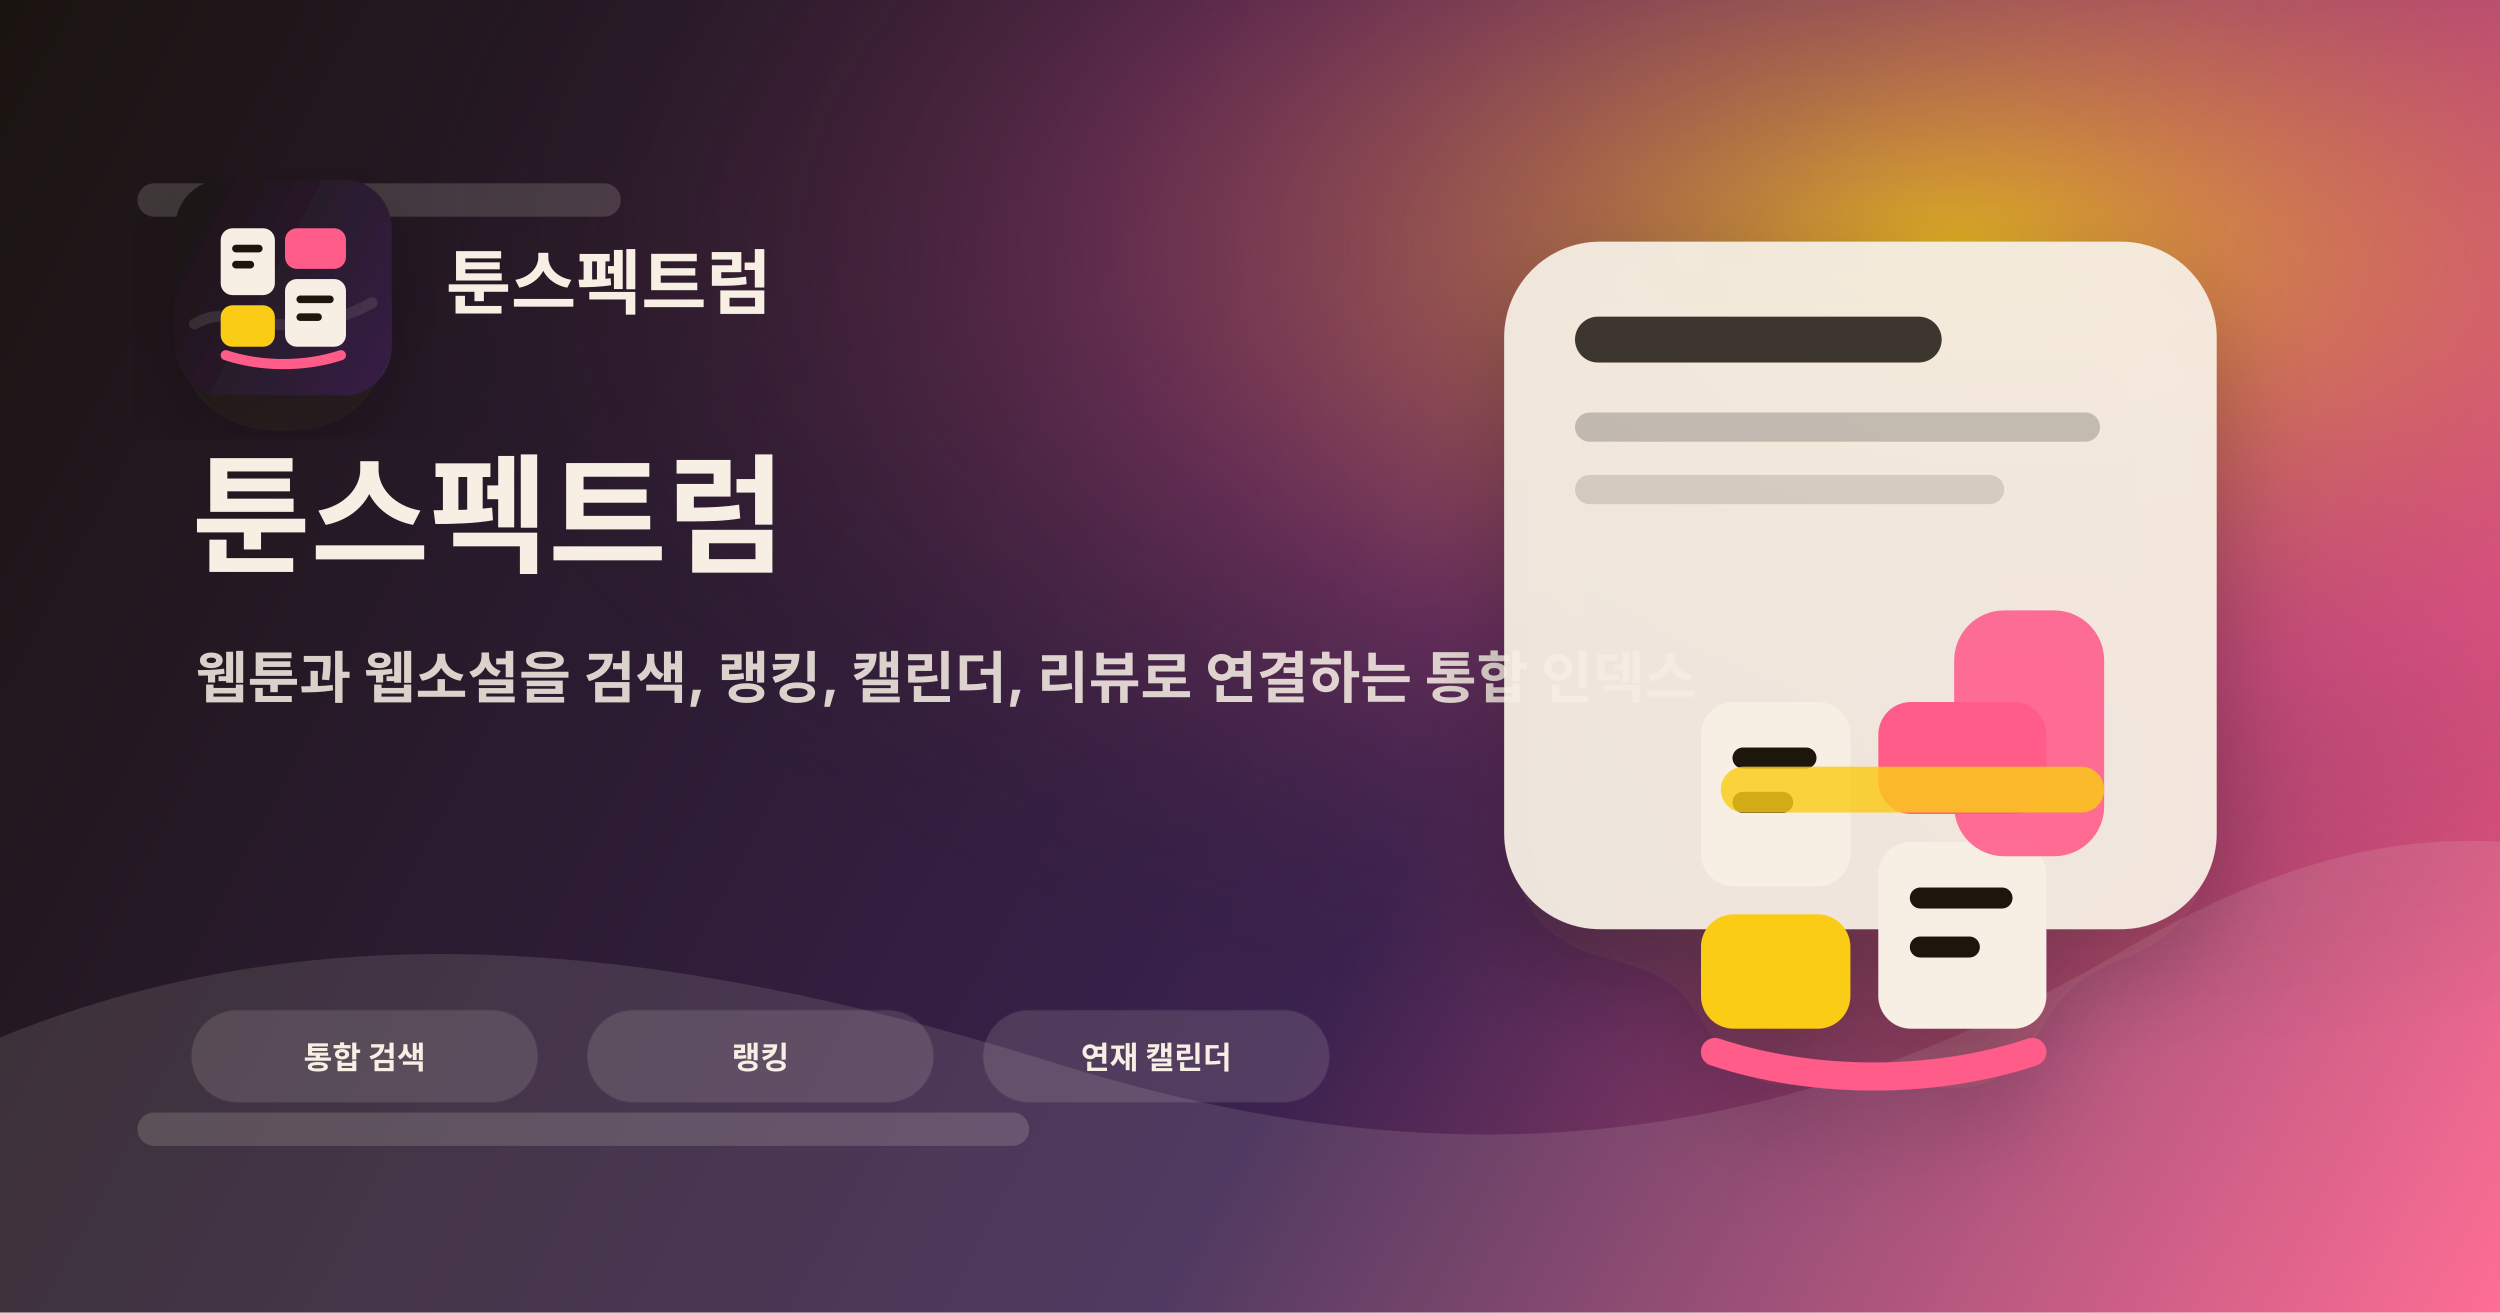
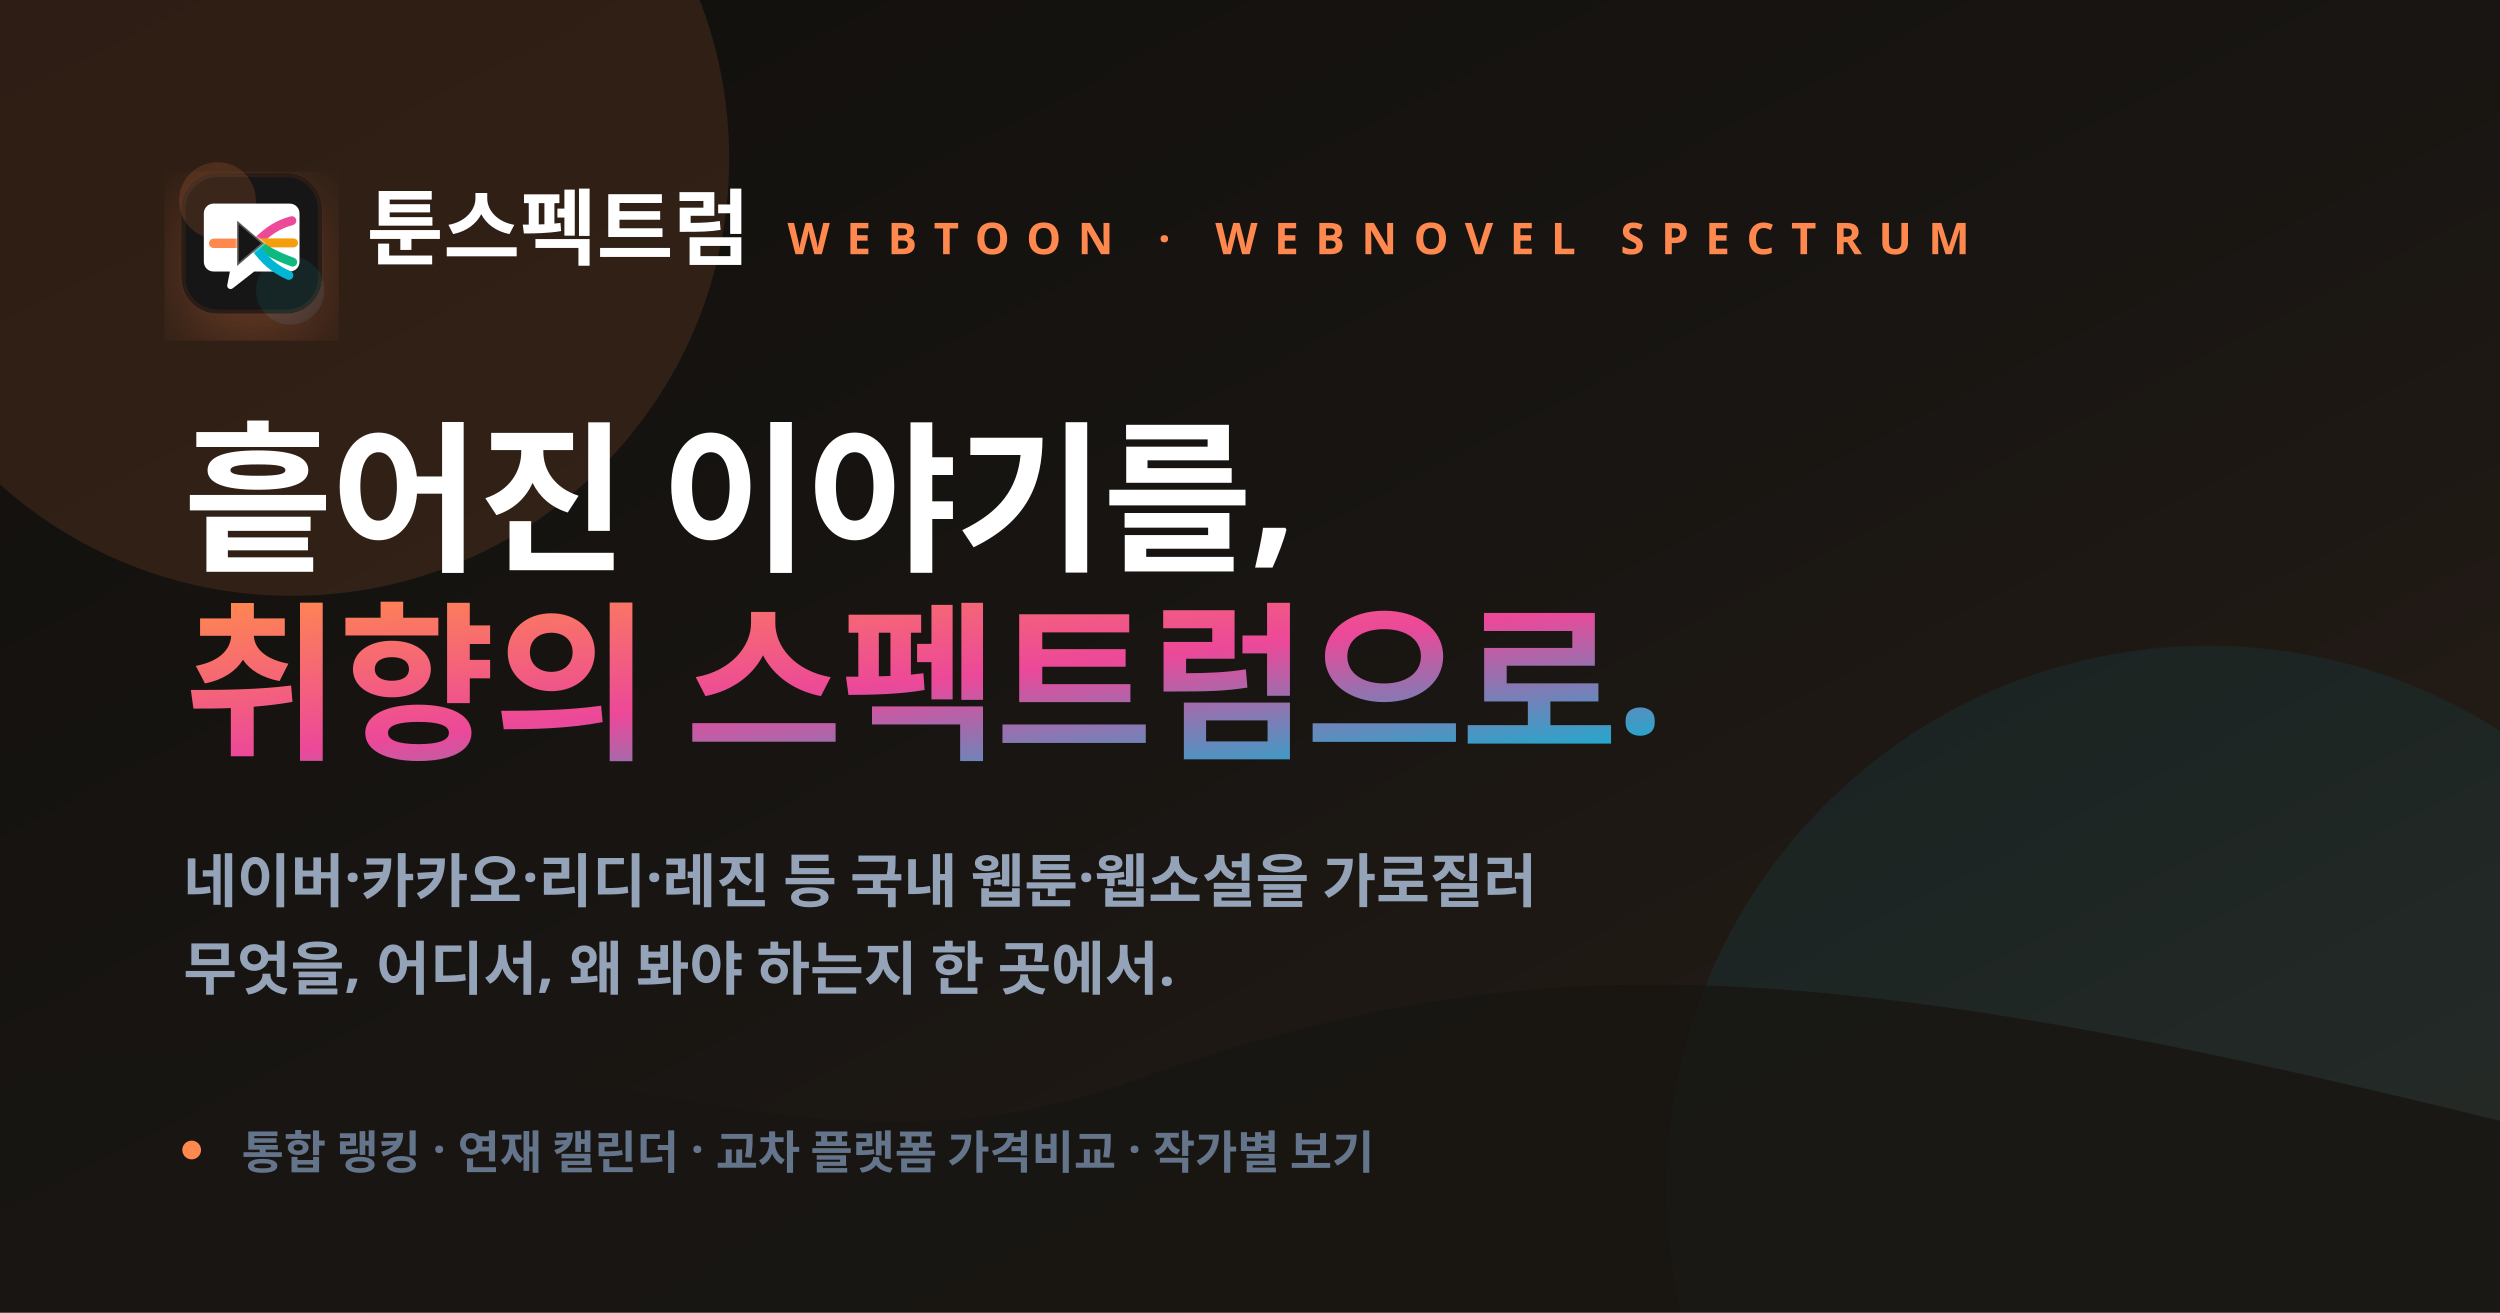
- <svg xmlns="http://www.w3.org/2000/svg" width="1200" height="630" viewBox="0 0 1200 630" role="img" aria-label="툰스펙트럼">
+ <svg xmlns="http://www.w3.org/2000/svg" viewBox="0 0 1200 630" role="img" aria-label="툰스펙트럼 공유 이미지">
  <defs>
-     <linearGradient id="bg" x1="0" y1="0" x2="1200" y2="630" gradientUnits="userSpaceOnUse">
-       <stop stop-color="#1a1410" />
-       <stop offset=".58" stop-color="#3b224f" />
-       <stop offset="1" stop-color="#ff5c8a" />
+     <linearGradient id="studioBg" x1="0" y1="0" x2="1" y2="1">
+       <stop offset="0%" stop-color="#110f0c" />
+       <stop offset="50%" stop-color="#181512" />
+       <stop offset="100%" stop-color="#2a1f18" />
    </linearGradient>
-     <radialGradient id="halo" cx="78%" cy="19%" r="62%">
-       <stop stop-color="#facc15" stop-opacity=".82" />
-       <stop offset=".56" stop-color="#ff5c8a" stop-opacity=".22" />
-       <stop offset="1" stop-color="#1a1410" stop-opacity="0" />
-     </radialGradient>
-     <filter id="soft" x="-20%" y="-20%" width="140%" height="140%">
-       <feDropShadow dx="0" dy="18" stdDeviation="24" flood-color="#1a1410" flood-opacity=".26" />
+     <linearGradient id="spectrum" x1="0" y1="0" x2="1" y2="1">
+       <stop offset="0%" stop-color="#ff884f" />
+       <stop offset="50%" stop-color="#ec4899" />
+       <stop offset="100%" stop-color="#06b6d4" />
+     </linearGradient>
+     <filter id="softGlow" x="-10%" y="-10%" width="120%" height="120%">
+       <feDropShadow dx="0" dy="6" stdDeviation="10" flood-color="#ff884f" flood-opacity="0.3" />
    </filter>
  </defs>
-   <rect width="1200" height="630" fill="url(#bg)" />
-   <rect width="1200" height="630" fill="url(#halo)" />
-   <path d="M0 498C166 430 340 458 512 512c176 54 336 44 504-54 72-42 126-57 184-54v226H0Z" fill="#f7efe4" opacity=".12" />
-   <path d="M74 96h216M74 542h412" stroke="#f7efe4" stroke-opacity=".16" stroke-width="16" stroke-linecap="round" />
-   <g transform="translate(84 86)" filter="url(#soft)">
-     <svg width="104" height="104" viewBox="0 0 512 512">
-       <rect width="512" height="512" rx="116" fill="url(#bg)" />
-       <rect width="512" height="512" rx="116" fill="url(#glow)" />
-       <path d="M46 342C154 278 238 414 466 292" fill="none" stroke="#f7efe4" stroke-opacity=".1" stroke-width="26" stroke-linecap="round" />
-       <g filter="url(#shadow)">
-         <g transform="translate(0 0) scale(1)">
-           <rect x="108" y="116" width="128" height="158" rx="28" fill="#f7efe4" />
-           <rect x="260" y="116" width="144" height="96" rx="28" fill="#ff5c8a" />
-           <rect x="260" y="236" width="144" height="160" rx="28" fill="#f7efe4" />
-           <rect x="108" y="298" width="128" height="98" rx="28" fill="#facc15" />
-           <path d="M144 164h54M144 202h34M296 284h70M296 326h42" stroke="#1a1410" stroke-width="18" stroke-linecap="round" />
-           <path d="M120 416c84 28 188 28 272 0" fill="none" stroke="#ff5c8a" stroke-width="24" stroke-linecap="round" />
-         </g>
-       </g>
-     </svg>
+   <rect width="1200" height="630" fill="url(#studioBg)" />
+   <circle cx="140" cy="76" r="210" fill="#ff884f" opacity="0.12" />
+   <circle cx="1060" cy="570" r="260" fill="#06b6d4" opacity="0.08" />
+   <path d="M0 520C220 456 360 584 540 520s312-68 660 18v92H0Z" fill="#181512" opacity="0.85" />
+   <g transform="translate(88 84) scale(2.05)" filter="url(#softGlow)">
+     <rect width="32" height="32" rx="8" fill="#181512" stroke="#2a1f18" stroke-width="1" />
+     <circle cx="8" cy="6" r="9" fill="#ff884f" opacity="0.15" />
+     <circle cx="25" cy="27" r="8" fill="#06b6d4" opacity="0.1" />
+     <path d="M7.1 6.7h17.8c1.3 0 2.3 1 2.3 2.3v11.3c0 1.3-1 2.3-2.3 2.3h-8.3l-5 3.9c-.6.5-1.5 0-1.3-.8l.6-3.1H7.1c-1.3 0-2.3-1-2.3-2.3V9c0-1.3 1-2.3 2.3-2.3Z" fill="#ffffff" />
+     <path d="M7.1 16h6.2" stroke="#ff884f" stroke-width="2.2" stroke-linecap="round" />
+     <path d="M17.1 15.8C20 13 22.1 11.6 25.4 10.7" stroke="#ec4899" stroke-width="2.1" stroke-linecap="round" />
+     <path d="M17.3 15.9h8.5" stroke="#f59e0b" stroke-width="2.1" stroke-linecap="round" />
+     <path d="M17.1 16.1C20.1 18.1 22.3 19.2 25.6 20.4" stroke="#10b981" stroke-width="2.1" stroke-linecap="round" />
+     <path d="M16.5 16.5C19.1 20.1 21.3 22 24.7 23.5" stroke="#06b6d4" stroke-width="2.1" stroke-linecap="round" />
+     <path d="M12.6 10.7 18.8 16l-6.2 5.3Z" fill="#181512" />
+     <path d="M12.6 10.7 18.8 16l-6.2 5.3Z" fill="none" stroke="#ffffff" stroke-width="0.75" opacity="0.3" />
  </g>
-   <text x="214" y="148" font-family="Inter, Pretendard, system-ui, -apple-system, BlinkMacSystemFont, 'Segoe UI', sans-serif" font-size="34" font-weight="900" fill="#f7efe4">툰스펙트럼</text>
-   <text x="92" y="270" font-family="Inter, Pretendard, system-ui, -apple-system, BlinkMacSystemFont, 'Segoe UI', sans-serif" font-size="62" font-weight="900" fill="#f7efe4">툰스펙트럼</text>
-   <text x="94" y="335" font-family="Pretendard, system-ui, -apple-system, BlinkMacSystemFont, 'Segoe UI', sans-serif" font-size="27" font-weight="700" fill="#f7efe4" opacity=".86">웹툰과 웹소설을 검색, 랭킹, 캘린더, 리뷰로 연결하는 통합 인덱스</text>
-   <g transform="translate(92 485)">
-     <rect width="166" height="44" rx="22" fill="#f7efe4" opacity=".13" stroke="#f7efe4" stroke-opacity=".26" />
-     <text x="83" y="28" text-anchor="middle" font-size="15" font-weight="800" fill="#f7efe4">통합 검색</text>
-   </g>
-   <g transform="translate(282 485)">
-     <rect width="166" height="44" rx="22" fill="#f7efe4" opacity=".13" stroke="#f7efe4" stroke-opacity=".26" />
-     <text x="83" y="28" text-anchor="middle" font-size="15" font-weight="800" fill="#f7efe4">랭킹</text>
-   </g>
-   <g transform="translate(472 485)">
-     <rect width="166" height="44" rx="22" fill="#f7efe4" opacity=".13" stroke="#f7efe4" stroke-opacity=".26" />
-     <text x="83" y="28" text-anchor="middle" font-size="15" font-weight="800" fill="#f7efe4">연재 캘린더</text>
-   </g>
-   <g filter="url(#soft)">
-     <g transform="translate(722 116)">
-       <rect width="342" height="330" rx="46" fill="#f7efe4" opacity=".94" />
-       <rect x="34" y="36" width="176" height="22" rx="11" fill="#1a1410" opacity=".84" />
-       <rect x="34" y="82" width="252" height="14" rx="7" fill="#1a1410" opacity=".22" />
-       <rect x="34" y="112" width="206" height="14" rx="7" fill="#1a1410" opacity=".14" />
-       <g transform="translate(34 156) scale(.56)">
-         <g transform="translate(0 0) scale(1)">
-           <rect x="108" y="116" width="128" height="158" rx="28" fill="#f7efe4" />
-           <rect x="260" y="116" width="144" height="96" rx="28" fill="#ff5c8a" />
-           <rect x="260" y="236" width="144" height="160" rx="28" fill="#f7efe4" />
-           <rect x="108" y="298" width="128" height="98" rx="28" fill="#facc15" />
-           <path d="M144 164h54M144 202h34M296 284h70M296 326h42" stroke="#1a1410" stroke-width="18" stroke-linecap="round" />
-           <path d="M120 416c84 28 188 28 272 0" fill="none" stroke="#ff5c8a" stroke-width="24" stroke-linecap="round" />
-         </g>
-       </g>
-       <rect x="216" y="177" width="72" height="118" rx="24" fill="#ff5c8a" opacity=".88" />
-       <rect x="104" y="252" width="184" height="22" rx="11" fill="#facc15" opacity=".82" />
-     </g>
-   </g>
+   <text x="176" y="124" fill="#ffffff" font-size="40" font-weight="800" font-family="Pretendard, Apple SD Gothic Neo, system-ui, sans-serif">툰스펙트럼</text>
+   <text x="378" y="122" fill="#ff884f" font-size="21" font-weight="700" letter-spacing="8" font-family="Space Grotesk, Pretendard, system-ui, sans-serif">WEBTOON · WEBNOVEL SPECTRUM</text>
+   <text x="88" y="268" fill="#ffffff" font-size="78" font-weight="800" letter-spacing="-1" font-family="Apple SD Gothic Neo, Pretendard, system-ui, sans-serif">흩어진 이야기를,</text>
+   <text x="88" y="358" fill="url(#spectrum)" font-size="82" font-weight="950" letter-spacing="-1" font-family="Apple SD Gothic Neo, Pretendard, system-ui, sans-serif">취향의 스펙트럼으로.</text>
+   <text x="88" y="433" fill="#94a3b8" font-size="28" font-weight="600" font-family="Pretendard, Apple SD Gothic Neo, system-ui, sans-serif">네이버·카카오·리디·레진 등 국내 웹툰·웹소설을 가로질러</text>
+   <text x="88" y="475" fill="#94a3b8" font-size="28" font-weight="600" font-family="Pretendard, Apple SD Gothic Neo, system-ui, sans-serif">무엇을, 어디서, 왜 봐야 하는지 한 곳에서.</text>
+   <circle cx="92" cy="552" r="4.5" fill="#ff884f" />
+   <text x="116" y="561" fill="#64748b" font-size="22" font-weight="600" font-family="Pretendard, Apple SD Gothic Neo, system-ui, sans-serif">통합 랭킹 · 연재 캘린더 · 교차 플랫폼 가격비교 · 작가별 보기</text>
</svg>
